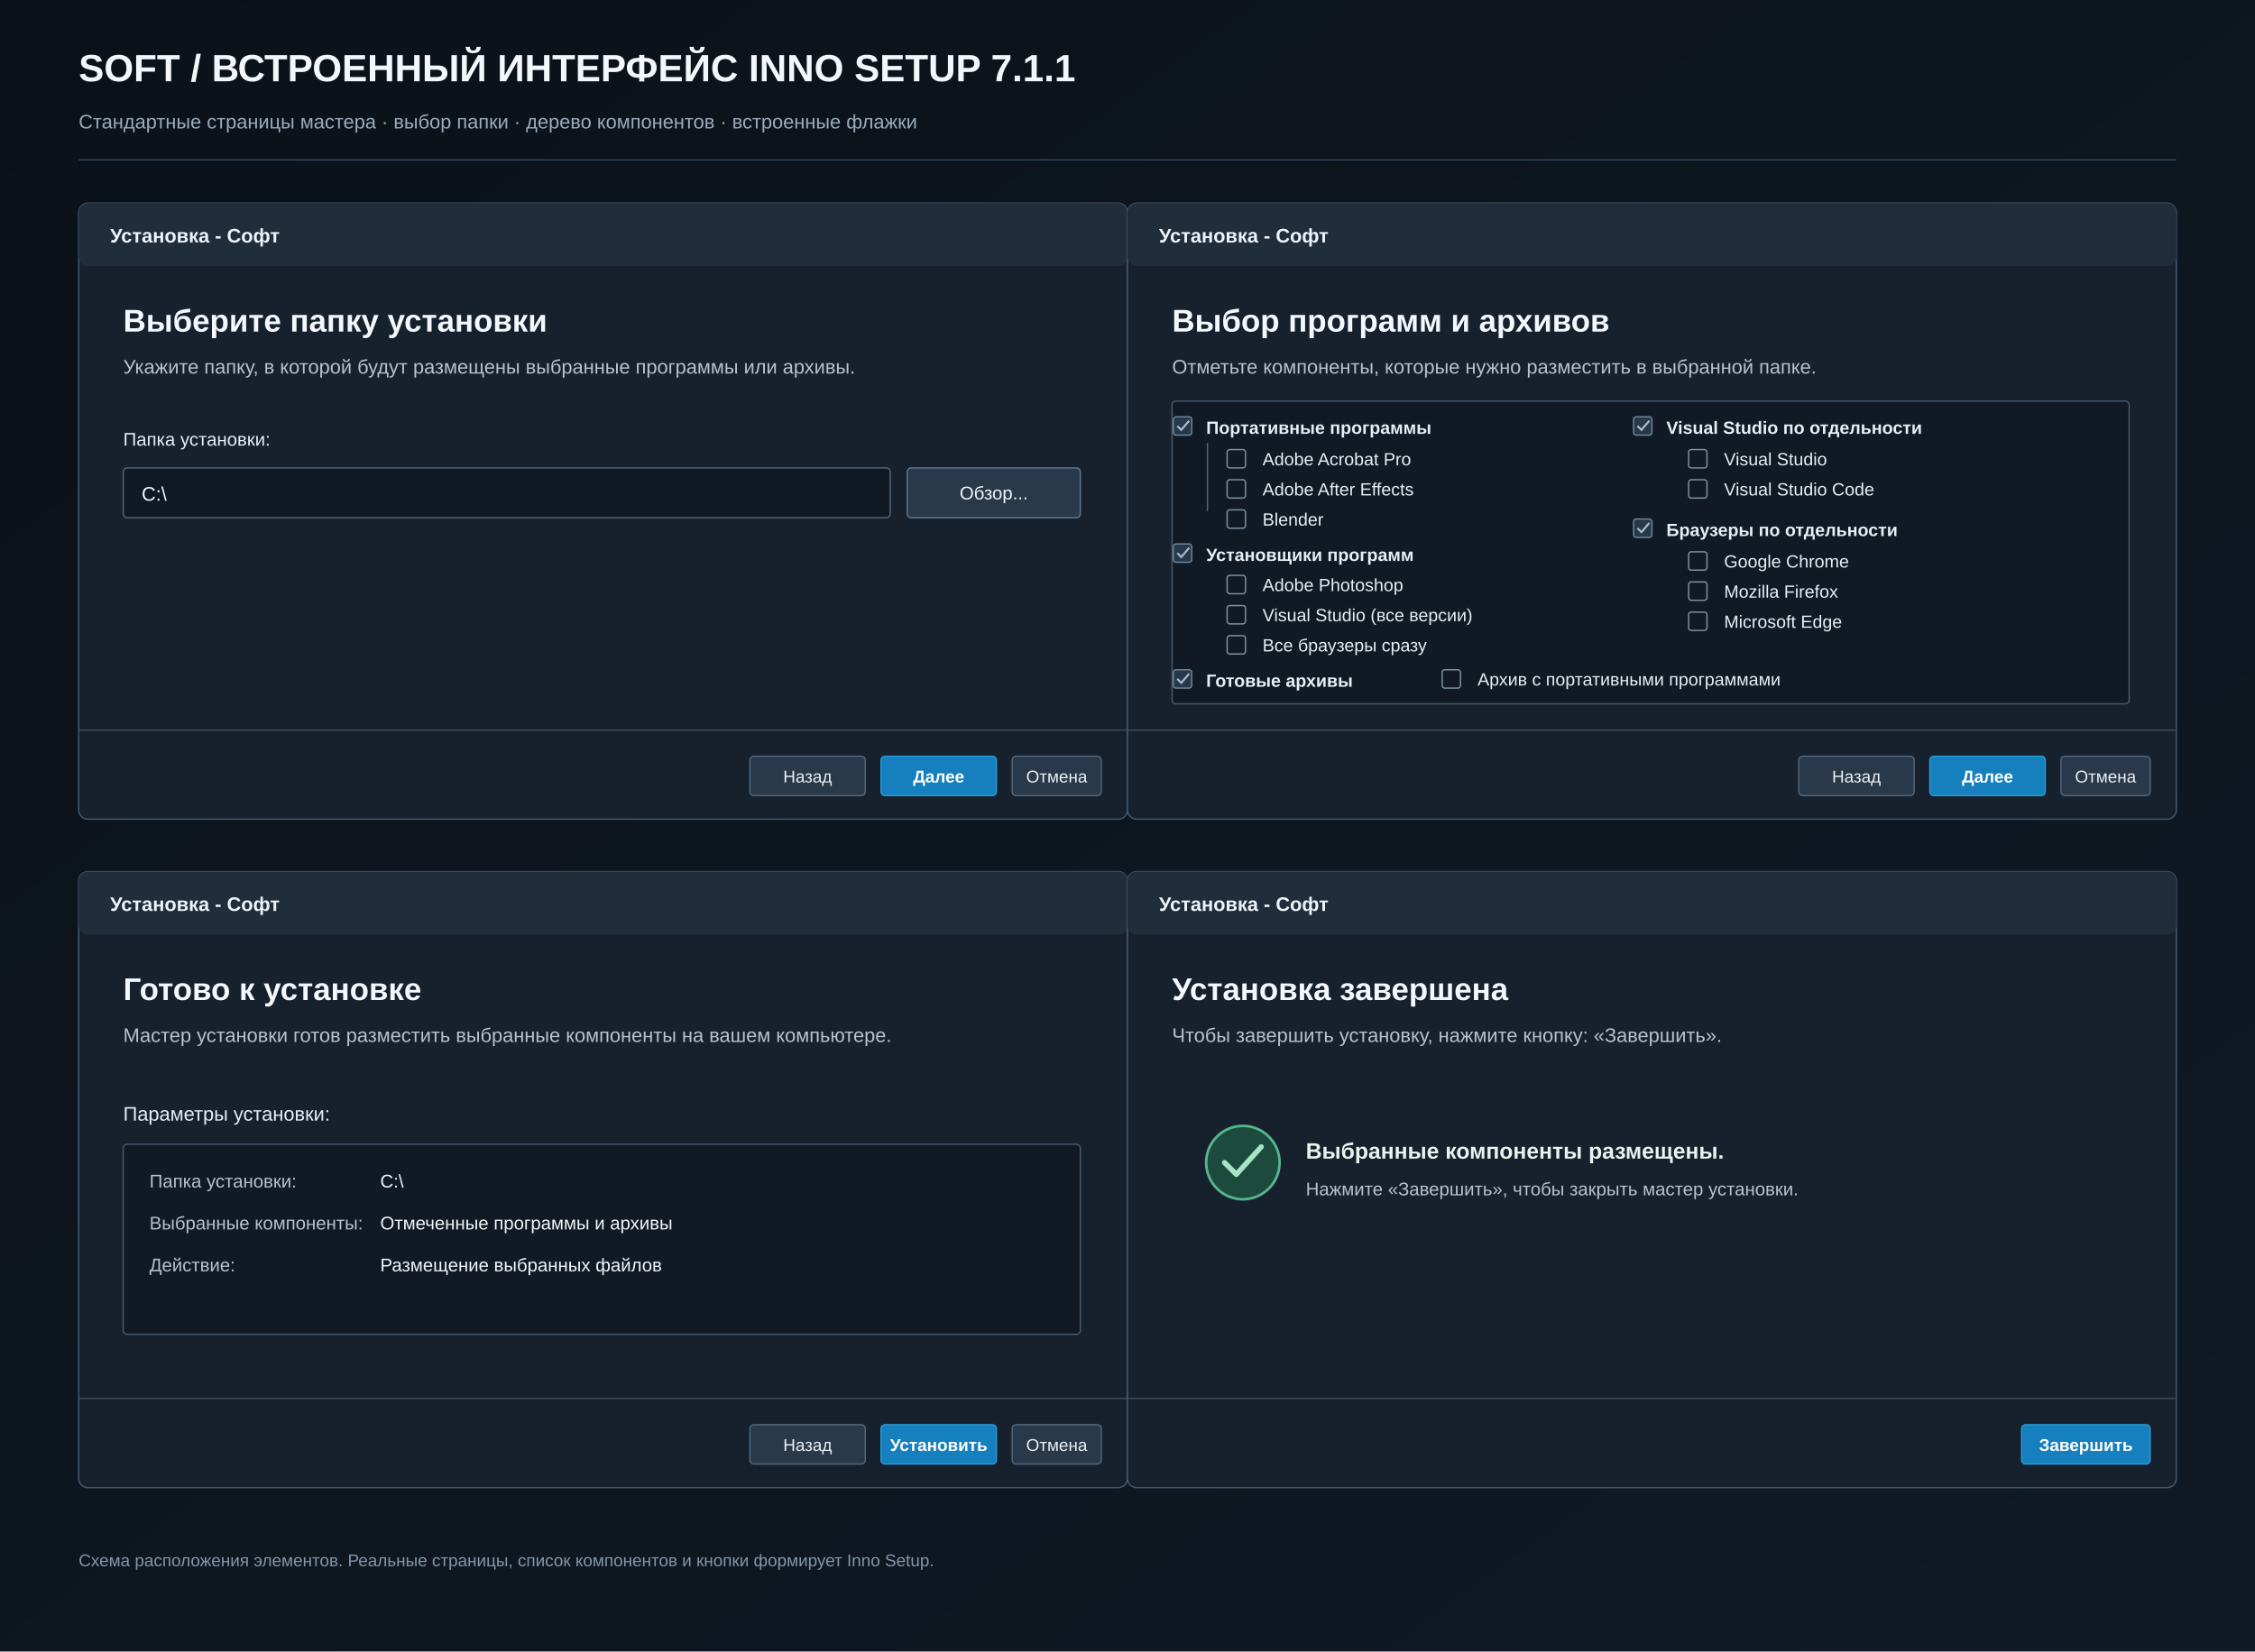
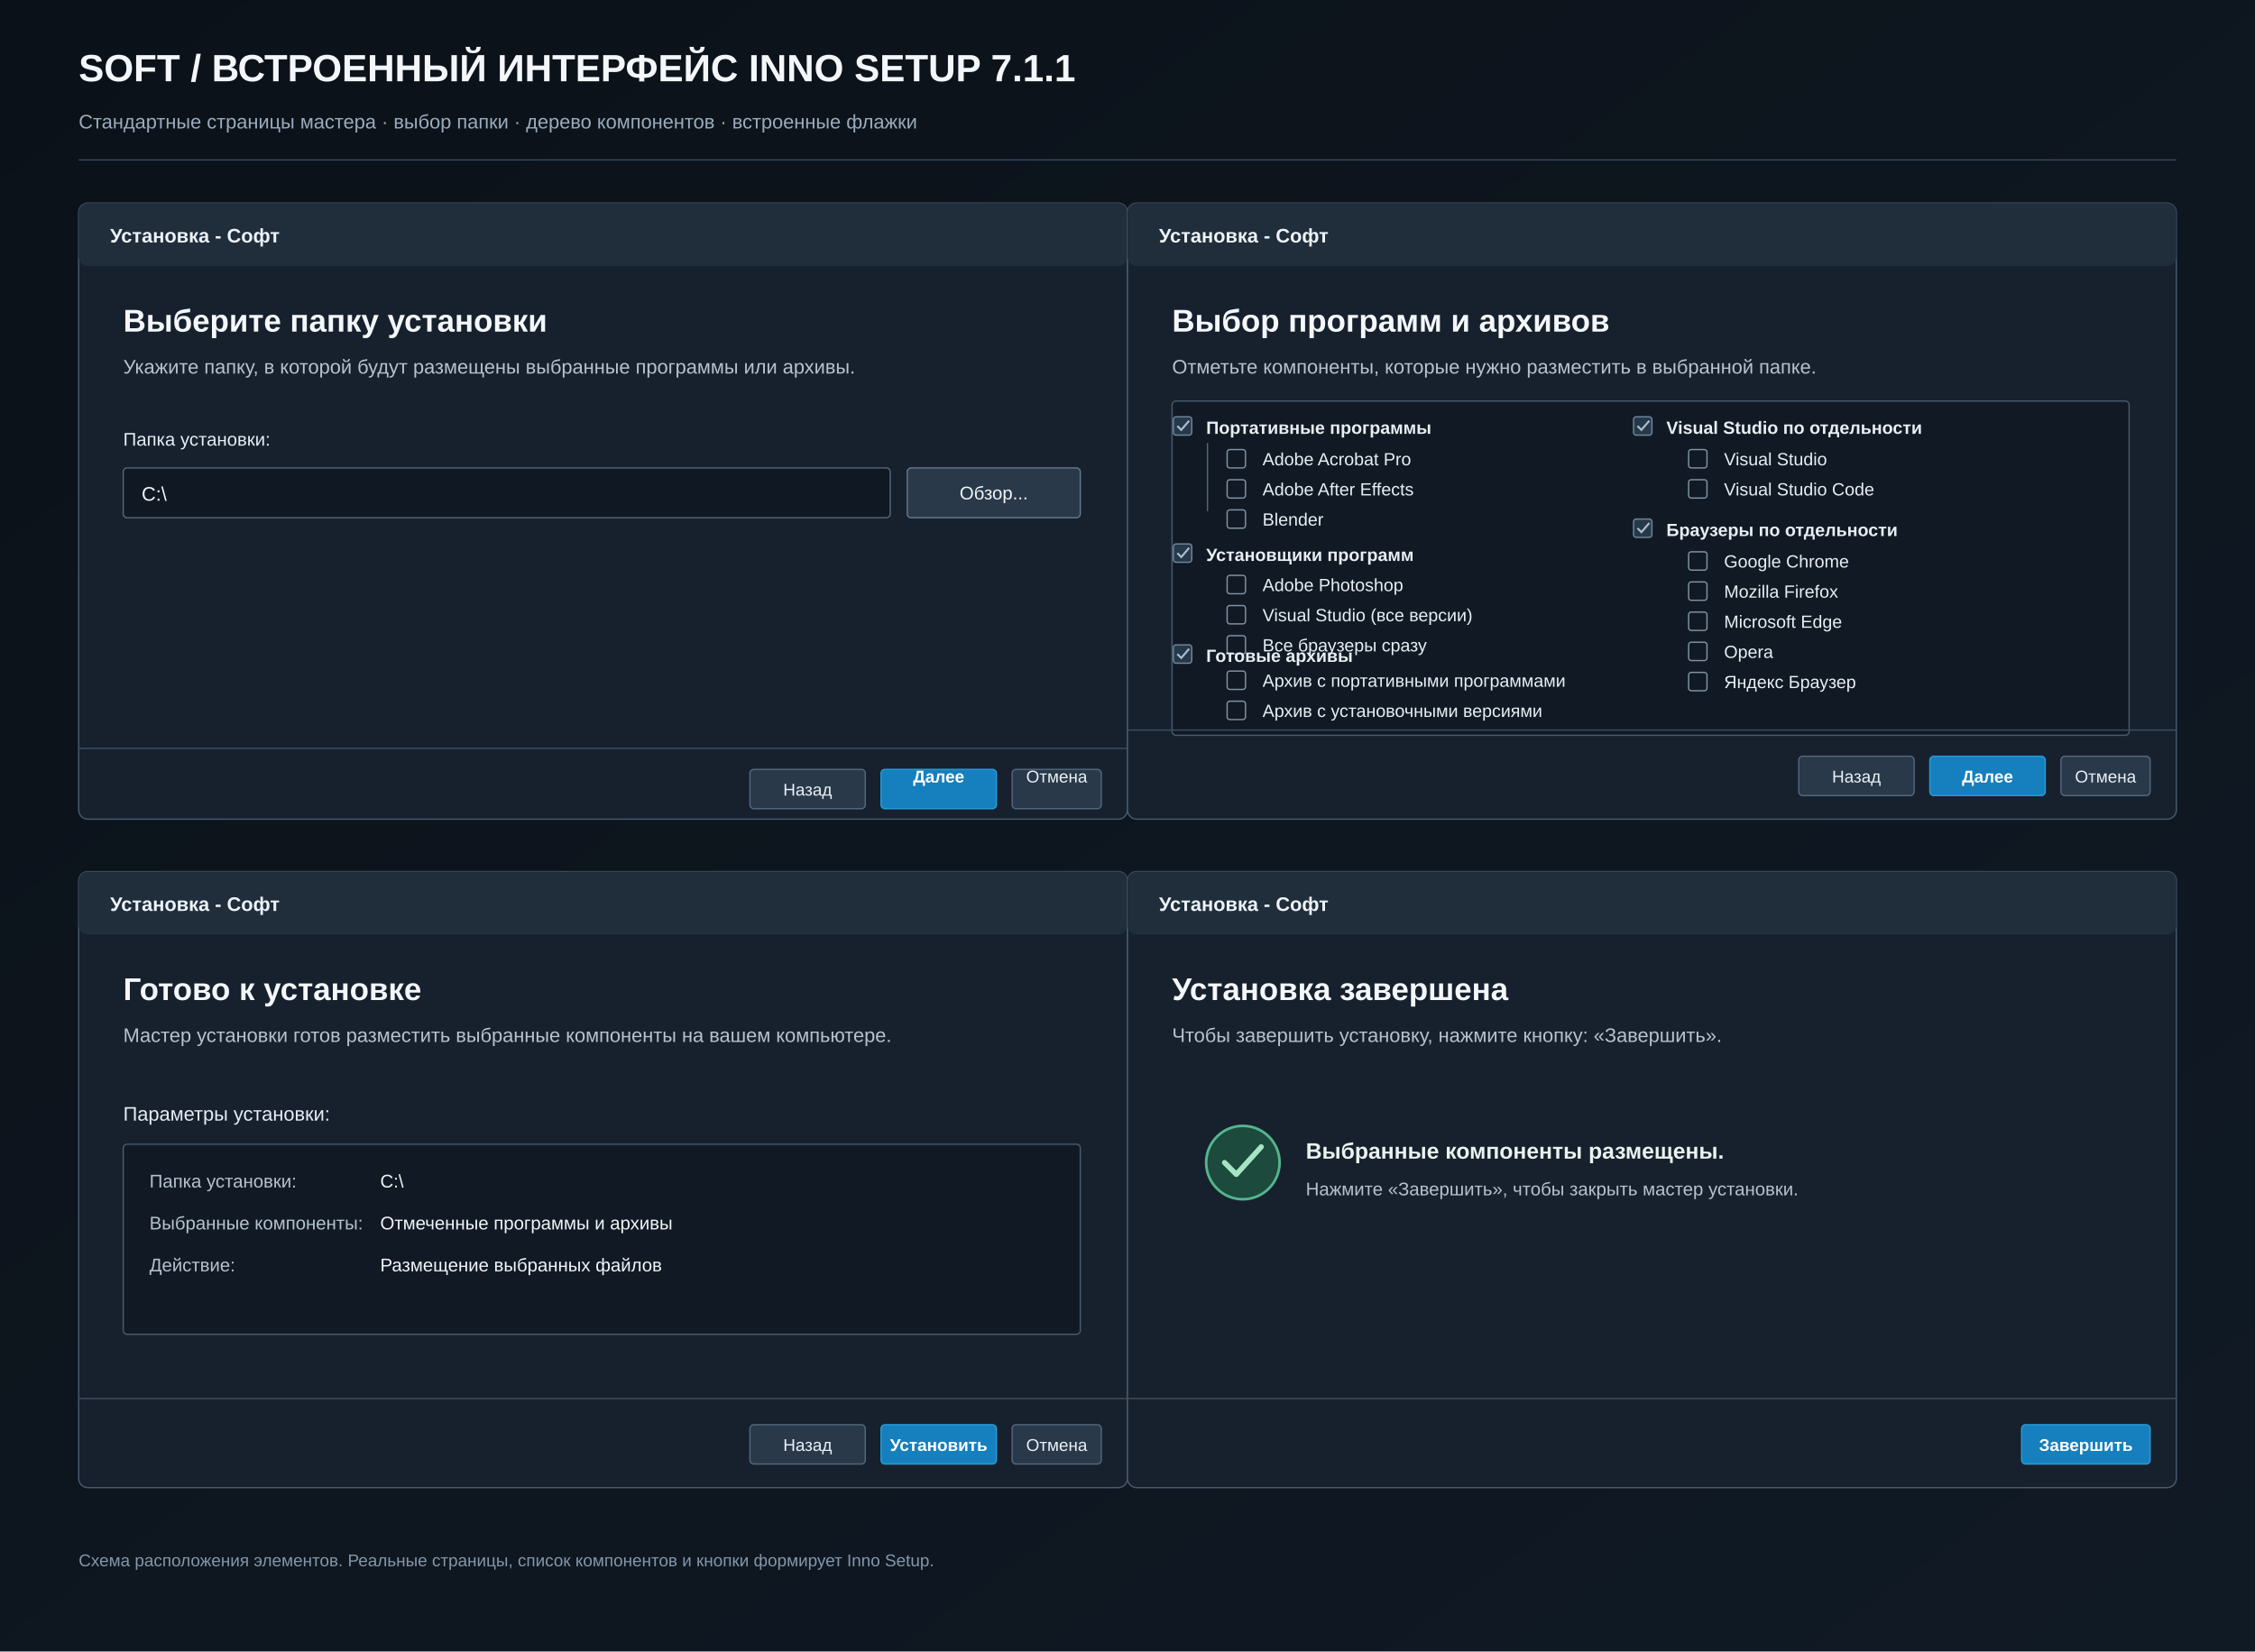
<svg xmlns="http://www.w3.org/2000/svg" width="1720" height="1260" viewBox="0 0 1720 1260">
  <defs>
    <linearGradient id="bg" x1="0" y1="0" x2="1" y2="1">
      <stop offset="0" stop-color="#0b1118" />
      <stop offset="1" stop-color="#101a25" />
    </linearGradient>
  </defs>
  <rect width="1720" height="1260" fill="url(#bg)" />
  <text x="60" y="62" font-family="Segoe UI,Arial,sans-serif" font-size="29" font-weight="700" fill="#f3f6fa">SOFT / ВСТРОЕННЫЙ ИНТЕРФЕЙС INNO SETUP 7.1.1</text>
  <text x="60" y="98" font-family="Segoe UI,Arial,sans-serif" font-size="15" fill="#9aabbd">Стандартные страницы мастера · выбор папки · дерево компонентов · встроенные флажки</text>
  <path d="M60 122H1660" stroke="#34485c" />
  <g font-family="Segoe UI,Arial,sans-serif">
    <g transform="translate(60 155)">
      <rect width="800" height="470" rx="7" fill="#17212d" stroke="#465a70" />
      <rect width="800" height="48" rx="7" fill="#202d3b" />
      <text x="24" y="30" font-size="15" font-weight="600" fill="#edf3f8">Установка - Софт</text>
      <text x="34" y="98" font-size="24" font-weight="600" fill="#f4f7fb">Выберите папку установки</text>
      <text x="34" y="130" font-size="15" fill="#b5c2cf">Укажите папку, в которой будут размещены выбранные программы или архивы.</text>
      <text x="34" y="185" font-size="14" fill="#e5edf5">Папка установки:</text>
      <rect x="34" y="202" width="585" height="38" rx="3" fill="#101923" stroke="#52667b" />
      <text x="48" y="227" font-size="15" fill="#f1f5f9">C:\</text>
      <rect x="632" y="202" width="132" height="38" rx="3" fill="#29394a" stroke="#63778d" />
      <text x="698" y="226" text-anchor="middle" font-size="14" fill="#f1f5f9">Обзор...</text>
-       <path d="M0 402H800" stroke="#3c4d60" />
-       <rect x="512" y="422" width="88" height="30" rx="3" fill="#29394a" stroke="#53677c" />
-       <text x="556" y="442" text-anchor="middle" font-size="13" fill="#eaf0f6">Назад</text>
-       <rect x="612" y="422" width="88" height="30" rx="3" fill="#167fbd" stroke="#279bd8" />
+       <path d="M0 416H800" stroke="#3c4d60" />
+       <rect x="512" y="432" width="88" height="30" rx="3" fill="#29394a" stroke="#53677c" />
+       <text x="556" y="452" text-anchor="middle" font-size="13" fill="#eaf0f6">Назад</text>
+       <rect x="612" y="432" width="88" height="30" rx="3" fill="#167fbd" stroke="#279bd8" />
      <text x="656" y="442" text-anchor="middle" font-size="13" font-weight="600" fill="#fff">Далее</text>
-       <rect x="712" y="422" width="68" height="30" rx="3" fill="#29394a" stroke="#53677c" />
+       <rect x="712" y="432" width="68" height="30" rx="3" fill="#29394a" stroke="#53677c" />
      <text x="746" y="442" text-anchor="middle" font-size="13" fill="#eaf0f6">Отмена</text>
    </g>
    <g transform="translate(860 155)">
      <rect width="800" height="470" rx="7" fill="#17212d" stroke="#465a70" />
      <rect width="800" height="48" rx="7" fill="#202d3b" />
      <text x="24" y="30" font-size="15" font-weight="600" fill="#edf3f8">Установка - Софт</text>
      <text x="34" y="98" font-size="24" font-weight="600" fill="#f4f7fb">Выбор программ и архивов</text>
      <text x="34" y="130" font-size="15" fill="#b5c2cf">Отметьте компоненты, которые нужно разместить в выбранной папке.</text>
-       <rect x="34" y="151" width="730" height="231" rx="3" fill="#111a24" stroke="#465a70" />
+       <rect x="34" y="151" width="730" height="255" rx="3" fill="#111a24" stroke="#465a70" />
      <g font-size="13.5" fill="#e8eef4">
        <rect x="35" y="163" width="14" height="14" rx="2" fill="#26394b" stroke="#71869b" />
        <path d="M38 170l3 3 6-7" fill="none" stroke="#aebdcb" stroke-width="1.5" />
        <text x="60" y="176" font-weight="600">Портативные программы</text>
        <path d="M61 183V235" stroke="#52677c" stroke-width="1" />
        <rect x="76" y="188" width="14" height="14" rx="2" fill="#111a24" stroke="#8093a7" />
        <text x="103" y="200">Adobe Acrobat Pro</text>
        <rect x="76" y="211" width="14" height="14" rx="2" fill="#111a24" stroke="#8093a7" />
        <text x="103" y="223">Adobe After Effects</text>
        <rect x="76" y="234" width="14" height="14" rx="2" fill="#111a24" stroke="#8093a7" />
        <text x="103" y="246">Blender</text>
        <rect x="35" y="260" width="14" height="14" rx="2" fill="#26394b" stroke="#71869b" />
        <path d="M38 267l3 3 6-7" fill="none" stroke="#aebdcb" stroke-width="1.5" />
        <text x="60" y="273" font-weight="600">Установщики программ</text>
        <rect x="76" y="284" width="14" height="14" rx="2" fill="#111a24" stroke="#8093a7" />
        <text x="103" y="296">Adobe Photoshop</text>
        <rect x="76" y="307" width="14" height="14" rx="2" fill="#111a24" stroke="#8093a7" />
        <text x="103" y="319">Visual Studio (все версии)</text>
        <rect x="76" y="330" width="14" height="14" rx="2" fill="#111a24" stroke="#8093a7" />
        <text x="103" y="342">Все браузеры сразу</text>
        <rect x="386" y="163" width="14" height="14" rx="2" fill="#26394b" stroke="#71869b" />
        <path d="M389 170l3 3 6-7" fill="none" stroke="#aebdcb" stroke-width="1.5" />
        <text x="411" y="176" font-weight="600">Visual Studio по отдельности</text>
        <rect x="428" y="188" width="14" height="14" rx="2" fill="#111a24" stroke="#8093a7" />
        <text x="455" y="200">Visual Studio</text>
        <rect x="428" y="211" width="14" height="14" rx="2" fill="#111a24" stroke="#8093a7" />
        <text x="455" y="223">Visual Studio Code</text>
        <rect x="386" y="241" width="14" height="14" rx="2" fill="#26394b" stroke="#71869b" />
        <path d="M389 248l3 3 6-7" fill="none" stroke="#aebdcb" stroke-width="1.5" />
        <text x="411" y="254" font-weight="600">Браузеры по отдельности</text>
        <rect x="428" y="266" width="14" height="14" rx="2" fill="#111a24" stroke="#8093a7" />
        <text x="455" y="278">Google Chrome</text>
        <rect x="428" y="289" width="14" height="14" rx="2" fill="#111a24" stroke="#8093a7" />
        <text x="455" y="301">Mozilla Firefox</text>
        <rect x="428" y="312" width="14" height="14" rx="2" fill="#111a24" stroke="#8093a7" />
        <text x="455" y="324">Microsoft Edge</text>
-         <rect x="35" y="356" width="14" height="14" rx="2" fill="#26394b" stroke="#71869b" />
-         <path d="M38 363l3 3 6-7" fill="none" stroke="#aebdcb" stroke-width="1.5" />
-         <text x="60" y="369" font-weight="600">Готовые архивы</text>
-         <rect x="240" y="356" width="14" height="14" rx="2" fill="#111a24" stroke="#8093a7" />
-         <text x="267" y="368">Архив с портативными программами</text>
+         <rect x="428" y="335" width="14" height="14" rx="2" fill="#111a24" stroke="#8093a7" />
+         <text x="455" y="347">Opera</text>
+         <rect x="428" y="358" width="14" height="14" rx="2" fill="#111a24" stroke="#8093a7" />
+         <text x="455" y="370">Яндекс Браузер</text>
+         <rect x="35" y="337" width="14" height="14" rx="2" fill="#26394b" stroke="#71869b" />
+         <path d="M38 344l3 3 6-7" fill="none" stroke="#aebdcb" stroke-width="1.5" />
+         <text x="60" y="350" font-weight="600">Готовые архивы</text>
+         <rect x="76" y="357" width="14" height="14" rx="2" fill="#111a24" stroke="#8093a7" />
+         <text x="103" y="369">Архив с портативными программами</text>
+         <rect x="76" y="380" width="14" height="14" rx="2" fill="#111a24" stroke="#8093a7" />
+         <text x="103" y="392">Архив с установочными версиями</text>
      </g>
      <path d="M0 402H800" stroke="#3c4d60" />
      <rect x="512" y="422" width="88" height="30" rx="3" fill="#29394a" stroke="#53677c" />
      <text x="556" y="442" text-anchor="middle" font-size="13" fill="#eaf0f6">Назад</text>
      <rect x="612" y="422" width="88" height="30" rx="3" fill="#167fbd" stroke="#279bd8" />
      <text x="656" y="442" text-anchor="middle" font-size="13" font-weight="600" fill="#fff">Далее</text>
      <rect x="712" y="422" width="68" height="30" rx="3" fill="#29394a" stroke="#53677c" />
      <text x="746" y="442" text-anchor="middle" font-size="13" fill="#eaf0f6">Отмена</text>
    </g>
    <g transform="translate(60 665)">
      <rect width="800" height="470" rx="7" fill="#17212d" stroke="#465a70" />
      <rect width="800" height="48" rx="7" fill="#202d3b" />
      <text x="24" y="30" font-size="15" font-weight="600" fill="#edf3f8">Установка - Софт</text>
      <text x="34" y="98" font-size="24" font-weight="600" fill="#f4f7fb">Готово к установке</text>
      <text x="34" y="130" font-size="15" fill="#b5c2cf">Мастер установки готов разместить выбранные компоненты на вашем компьютере.</text>
      <text x="34" y="190" font-size="15" fill="#e5edf5">Параметры установки:</text>
      <rect x="34" y="208" width="730" height="145" rx="3" fill="#111a24" stroke="#465a70" />
      <text x="54" y="241" font-size="14" fill="#b5c2cf">Папка установки:</text>
      <text x="230" y="241" font-size="14" fill="#f1f5f9">C:\</text>
      <text x="54" y="273" font-size="14" fill="#b5c2cf">Выбранные компоненты:</text>
      <text x="230" y="273" font-size="14" fill="#f1f5f9">Отмеченные программы и архивы</text>
      <text x="54" y="305" font-size="14" fill="#b5c2cf">Действие:</text>
      <text x="230" y="305" font-size="14" fill="#f1f5f9">Размещение выбранных файлов</text>
      <path d="M0 402H800" stroke="#3c4d60" />
      <rect x="512" y="422" width="88" height="30" rx="3" fill="#29394a" stroke="#53677c" />
      <text x="556" y="442" text-anchor="middle" font-size="13" fill="#eaf0f6">Назад</text>
      <rect x="612" y="422" width="88" height="30" rx="3" fill="#167fbd" stroke="#279bd8" />
      <text x="656" y="442" text-anchor="middle" font-size="13" font-weight="600" fill="#fff">Установить</text>
      <rect x="712" y="422" width="68" height="30" rx="3" fill="#29394a" stroke="#53677c" />
      <text x="746" y="442" text-anchor="middle" font-size="13" fill="#eaf0f6">Отмена</text>
    </g>
    <g transform="translate(860 665)">
      <rect width="800" height="470" rx="7" fill="#17212d" stroke="#465a70" />
      <rect width="800" height="48" rx="7" fill="#202d3b" />
      <text x="24" y="30" font-size="15" font-weight="600" fill="#edf3f8">Установка - Софт</text>
      <text x="34" y="98" font-size="24" font-weight="600" fill="#f4f7fb">Установка завершена</text>
      <text x="34" y="130" font-size="15" fill="#b5c2cf">Чтобы завершить установку, нажмите кнопку: «Завершить».</text>
      <circle cx="88" cy="222" r="28" fill="#1c4a3c" stroke="#55b58d" stroke-width="2" />
      <path d="M74 222l9 9 19-21" fill="none" stroke="#a7e4c6" stroke-width="4" stroke-linecap="round" stroke-linejoin="round" />
      <text x="136" y="219" font-size="17" font-weight="600" fill="#e9f3ef">Выбранные компоненты размещены.</text>
      <text x="136" y="247" font-size="14" fill="#b5c2cf">Нажмите «Завершить», чтобы закрыть мастер установки.</text>
      <path d="M0 402H800" stroke="#3c4d60" />
      <rect x="682" y="422" width="98" height="30" rx="3" fill="#167fbd" stroke="#279bd8" />
      <text x="731" y="442" text-anchor="middle" font-size="13" font-weight="600" fill="#fff">Завершить</text>
    </g>
  </g>
  <text x="60" y="1195" font-family="Segoe UI,Arial,sans-serif" font-size="13" fill="#8396aa">Схема расположения элементов. Реальные страницы, список компонентов и кнопки формирует Inno Setup.</text>
</svg>
